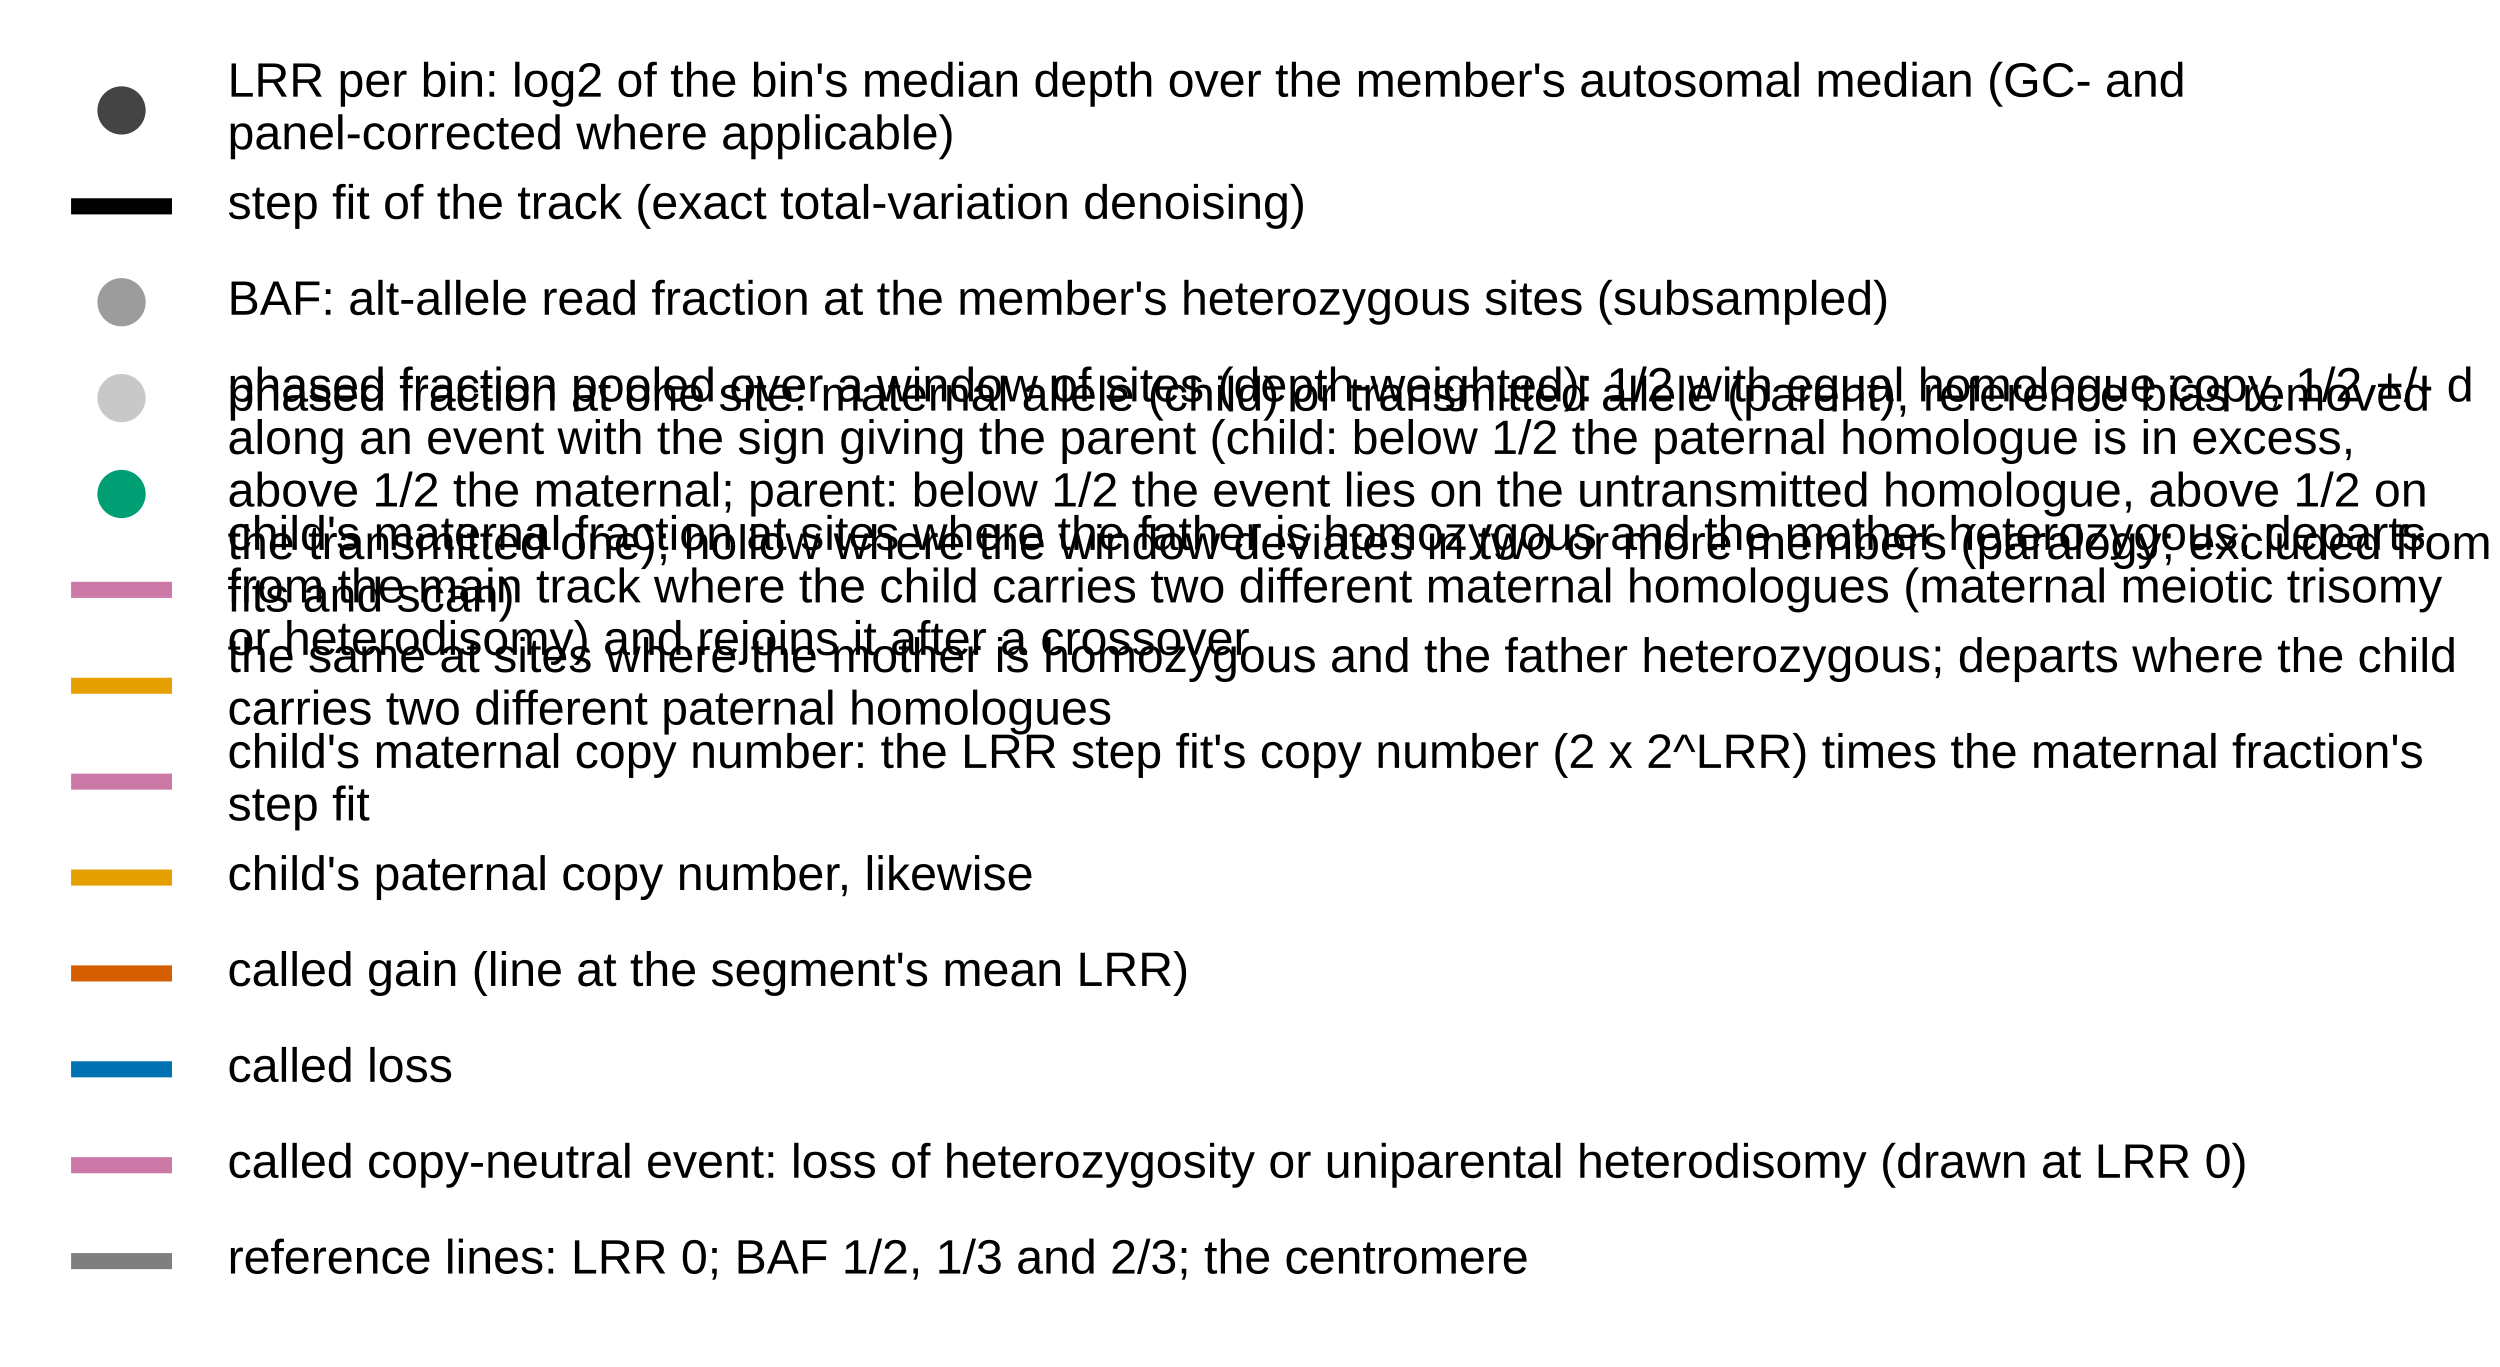
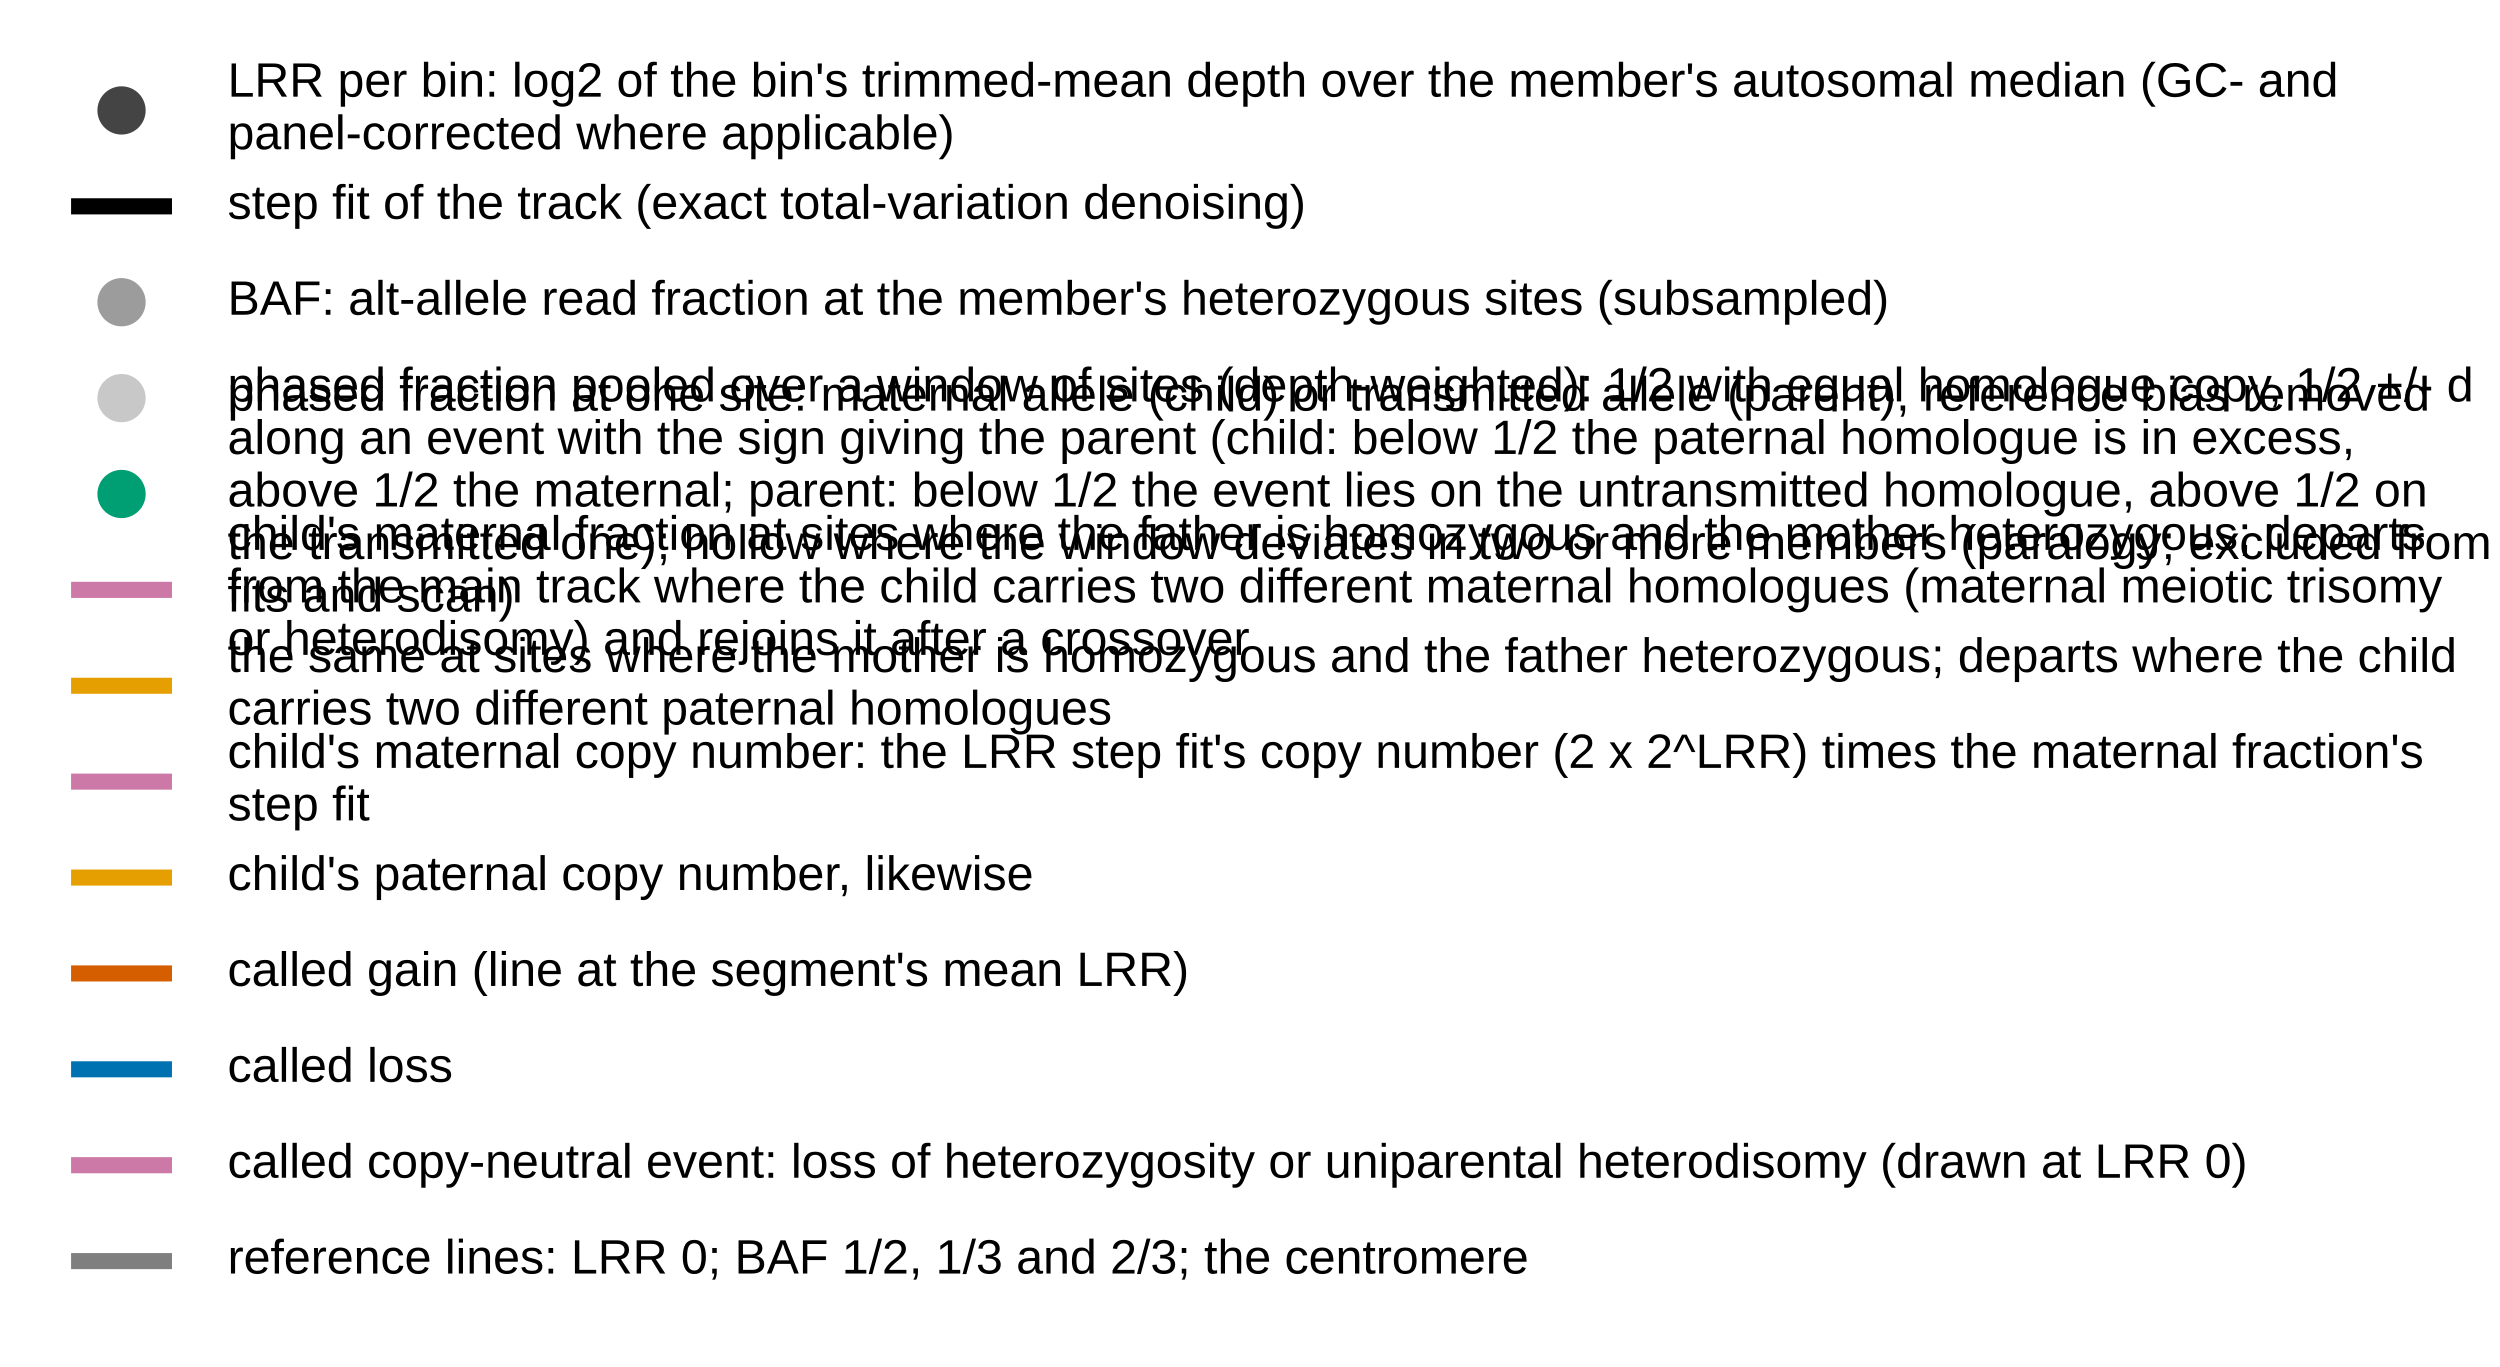
<svg xmlns="http://www.w3.org/2000/svg" xmlns:xlink="http://www.w3.org/1999/xlink" width="310.803pt" height="169.94pt" viewBox="0 0 310.803 169.94" version="1.1">
  <defs>
    <style type="text/css">*{stroke-linejoin: round; stroke-linecap: butt}</style>
  </defs>
  <g id="figure_1">
    <g id="patch_1">
      <path d="M 0 169.94  L 310.803 169.94  L 310.803 0  L 0 0  L 0 169.94  z " style="fill: none" />
    </g>
    <g id="axes_1">
      <g id="line2d_1">
        <defs>
-           <path id="maab1a4c75b" d="M 0 2.5  C 0.663 2.5 1.299 2.237 1.768 1.768  C 2.237 1.299 2.5 0.663 2.5 0  C 2.5 -0.663 2.237 -1.299 1.768 -1.768  C 1.299 -2.237 0.663 -2.5 0 -2.5  C -0.663 -2.5 -1.299 -2.237 -1.768 -1.768  C -2.237 -1.299 -2.5 -0.663 -2.5 0  C -2.5 0.663 -2.237 1.299 -1.768 1.768  C -1.299 2.237 -0.663 2.5 0 2.5  z " style="stroke: #444444" />
+           <path id="m75addf27cb" d="M 0 2.5  C 0.663 2.5 1.299 2.237 1.768 1.768  C 2.237 1.299 2.5 0.663 2.5 0  C 2.5 -0.663 2.237 -1.299 1.768 -1.768  C 1.299 -2.237 0.663 -2.5 0 -2.5  C -0.663 -2.5 -1.299 -2.237 -1.768 -1.768  C -2.237 -1.299 -2.5 -0.663 -2.5 0  C -2.5 0.663 -2.237 1.299 -1.768 1.768  C -1.299 2.237 -0.663 2.5 0 2.5  z " style="stroke: #444444" />
        </defs>
-         <g clip-path="url(#pefbdbb4f0a)">
-           <use xlink:href="#maab1a4c75b" x="15.109" y="13.73" style="fill: #444444; stroke: #444444" />
+         <g clip-path="url(#p269f8507c4)">
+           <use xlink:href="#m75addf27cb" x="15.109" y="13.73" style="fill: #444444; stroke: #444444" />
        </g>
      </g>
      <g id="line2d_2">
-         <path d="M 9.836 25.651  L 20.381 25.651  " clip-path="url(#pefbdbb4f0a)" style="fill: none; stroke: #000000; stroke-width: 2; stroke-linecap: square" />
+         <path d="M 9.836 25.651  L 20.381 25.651  " clip-path="url(#p269f8507c4)" style="fill: none; stroke: #000000; stroke-width: 2; stroke-linecap: square" />
      </g>
      <g id="line2d_3">
        <defs>
-           <path id="mec1aa1e6bd" d="M 0 2.5  C 0.663 2.5 1.299 2.237 1.768 1.768  C 2.237 1.299 2.5 0.663 2.5 0  C 2.5 -0.663 2.237 -1.299 1.768 -1.768  C 1.299 -2.237 0.663 -2.5 0 -2.5  C -0.663 -2.5 -1.299 -2.237 -1.768 -1.768  C -2.237 -1.299 -2.5 -0.663 -2.5 0  C -2.5 0.663 -2.237 1.299 -1.768 1.768  C -1.299 2.237 -0.663 2.5 0 2.5  z " style="stroke: #9c9c9c" />
+           <path id="m96c340c5b1" d="M 0 2.5  C 0.663 2.5 1.299 2.237 1.768 1.768  C 2.237 1.299 2.5 0.663 2.5 0  C 2.5 -0.663 2.237 -1.299 1.768 -1.768  C 1.299 -2.237 0.663 -2.5 0 -2.5  C -0.663 -2.5 -1.299 -2.237 -1.768 -1.768  C -2.237 -1.299 -2.5 -0.663 -2.5 0  C -2.5 0.663 -2.237 1.299 -1.768 1.768  C -1.299 2.237 -0.663 2.5 0 2.5  z " style="stroke: #9c9c9c" />
        </defs>
-         <g clip-path="url(#pefbdbb4f0a)">
-           <use xlink:href="#mec1aa1e6bd" x="15.109" y="37.572" style="fill: #9c9c9c; stroke: #9c9c9c" />
+         <g clip-path="url(#p269f8507c4)">
+           <use xlink:href="#m96c340c5b1" x="15.109" y="37.572" style="fill: #9c9c9c; stroke: #9c9c9c" />
        </g>
      </g>
      <g id="line2d_4">
        <defs>
-           <path id="m6d5eb44611" d="M 0 2.5  C 0.663 2.5 1.299 2.237 1.768 1.768  C 2.237 1.299 2.5 0.663 2.5 0  C 2.5 -0.663 2.237 -1.299 1.768 -1.768  C 1.299 -2.237 0.663 -2.5 0 -2.5  C -0.663 -2.5 -1.299 -2.237 -1.768 -1.768  C -2.237 -1.299 -2.5 -0.663 -2.5 0  C -2.5 0.663 -2.237 1.299 -1.768 1.768  C -1.299 2.237 -0.663 2.5 0 2.5  z " style="stroke: #c8c8c8" />
+           <path id="mb838649c5f" d="M 0 2.5  C 0.663 2.5 1.299 2.237 1.768 1.768  C 2.237 1.299 2.5 0.663 2.5 0  C 2.5 -0.663 2.237 -1.299 1.768 -1.768  C 1.299 -2.237 0.663 -2.5 0 -2.5  C -0.663 -2.5 -1.299 -2.237 -1.768 -1.768  C -2.237 -1.299 -2.5 -0.663 -2.5 0  C -2.5 0.663 -2.237 1.299 -1.768 1.768  C -1.299 2.237 -0.663 2.5 0 2.5  z " style="stroke: #c8c8c8" />
        </defs>
-         <g clip-path="url(#pefbdbb4f0a)">
-           <use xlink:href="#m6d5eb44611" x="15.109" y="49.493" style="fill: #c8c8c8; stroke: #c8c8c8" />
+         <g clip-path="url(#p269f8507c4)">
+           <use xlink:href="#mb838649c5f" x="15.109" y="49.493" style="fill: #c8c8c8; stroke: #c8c8c8" />
        </g>
      </g>
      <g id="line2d_5">
        <defs>
-           <path id="mb67c7677e0" d="M 0 2.5  C 0.663 2.5 1.299 2.237 1.768 1.768  C 2.237 1.299 2.5 0.663 2.5 0  C 2.5 -0.663 2.237 -1.299 1.768 -1.768  C 1.299 -2.237 0.663 -2.5 0 -2.5  C -0.663 -2.5 -1.299 -2.237 -1.768 -1.768  C -2.237 -1.299 -2.5 -0.663 -2.5 0  C -2.5 0.663 -2.237 1.299 -1.768 1.768  C -1.299 2.237 -0.663 2.5 0 2.5  z " style="stroke: #009e73" />
+           <path id="m19860d5c9d" d="M 0 2.5  C 0.663 2.5 1.299 2.237 1.768 1.768  C 2.237 1.299 2.5 0.663 2.5 0  C 2.5 -0.663 2.237 -1.299 1.768 -1.768  C 1.299 -2.237 0.663 -2.5 0 -2.5  C -0.663 -2.5 -1.299 -2.237 -1.768 -1.768  C -2.237 -1.299 -2.5 -0.663 -2.5 0  C -2.5 0.663 -2.237 1.299 -1.768 1.768  C -1.299 2.237 -0.663 2.5 0 2.5  z " style="stroke: #009e73" />
        </defs>
-         <g clip-path="url(#pefbdbb4f0a)">
-           <use xlink:href="#mb67c7677e0" x="15.109" y="61.413" style="fill: #009e73; stroke: #009e73" />
+         <g clip-path="url(#p269f8507c4)">
+           <use xlink:href="#m19860d5c9d" x="15.109" y="61.413" style="fill: #009e73; stroke: #009e73" />
        </g>
      </g>
      <g id="line2d_6">
-         <path d="M 9.836 73.334  L 20.381 73.334  " clip-path="url(#pefbdbb4f0a)" style="fill: none; stroke: #cc79a7; stroke-width: 2; stroke-linecap: square" />
+         <path d="M 9.836 73.334  L 20.381 73.334  " clip-path="url(#p269f8507c4)" style="fill: none; stroke: #cc79a7; stroke-width: 2; stroke-linecap: square" />
      </g>
      <g id="line2d_7">
-         <path d="M 9.836 85.255  L 20.381 85.255  " clip-path="url(#pefbdbb4f0a)" style="fill: none; stroke: #e69f00; stroke-width: 2; stroke-linecap: square" />
+         <path d="M 9.836 85.255  L 20.381 85.255  " clip-path="url(#p269f8507c4)" style="fill: none; stroke: #e69f00; stroke-width: 2; stroke-linecap: square" />
      </g>
      <g id="line2d_8">
-         <path d="M 9.836 97.176  L 20.381 97.176  " clip-path="url(#pefbdbb4f0a)" style="fill: none; stroke: #cc79a7; stroke-width: 2; stroke-linecap: square" />
+         <path d="M 9.836 97.176  L 20.381 97.176  " clip-path="url(#p269f8507c4)" style="fill: none; stroke: #cc79a7; stroke-width: 2; stroke-linecap: square" />
      </g>
      <g id="line2d_9">
-         <path d="M 9.836 109.097  L 20.381 109.097  " clip-path="url(#pefbdbb4f0a)" style="fill: none; stroke: #e69f00; stroke-width: 2; stroke-linecap: square" />
+         <path d="M 9.836 109.097  L 20.381 109.097  " clip-path="url(#p269f8507c4)" style="fill: none; stroke: #e69f00; stroke-width: 2; stroke-linecap: square" />
      </g>
      <g id="line2d_10">
-         <path d="M 9.836 121.017  L 20.381 121.017  " clip-path="url(#pefbdbb4f0a)" style="fill: none; stroke: #d55e00; stroke-width: 2; stroke-linecap: square" />
+         <path d="M 9.836 121.017  L 20.381 121.017  " clip-path="url(#p269f8507c4)" style="fill: none; stroke: #d55e00; stroke-width: 2; stroke-linecap: square" />
      </g>
      <g id="line2d_11">
-         <path d="M 9.836 132.938  L 20.381 132.938  " clip-path="url(#pefbdbb4f0a)" style="fill: none; stroke: #0072b2; stroke-width: 2; stroke-linecap: square" />
+         <path d="M 9.836 132.938  L 20.381 132.938  " clip-path="url(#p269f8507c4)" style="fill: none; stroke: #0072b2; stroke-width: 2; stroke-linecap: square" />
      </g>
      <g id="line2d_12">
-         <path d="M 9.836 144.859  L 20.381 144.859  " clip-path="url(#pefbdbb4f0a)" style="fill: none; stroke: #cc79a7; stroke-width: 2; stroke-linecap: square" />
+         <path d="M 9.836 144.859  L 20.381 144.859  " clip-path="url(#p269f8507c4)" style="fill: none; stroke: #cc79a7; stroke-width: 2; stroke-linecap: square" />
      </g>
      <g id="line2d_13">
-         <path d="M 9.836 156.78  L 20.381 156.78  " clip-path="url(#pefbdbb4f0a)" style="fill: none; stroke: #7f7f7f; stroke-width: 2; stroke-linecap: square" />
+         <path d="M 9.836 156.78  L 20.381 156.78  " clip-path="url(#p269f8507c4)" style="fill: none; stroke: #7f7f7f; stroke-width: 2; stroke-linecap: square" />
      </g>
      <g id="text_1">
-         <text style="font-size: 6px; font-family: 'Arial', 'Helvetica', 'DejaVu Sans', sans-serif" transform="translate(28.28976 12.01787)">LRR per bin: log2 of the bin's median depth over the member's autosomal median (GC- and</text>
+         <text style="font-size: 6px; font-family: 'Arial', 'Helvetica', 'DejaVu Sans', sans-serif" transform="translate(28.28976 12.01787)">LRR per bin: log2 of the bin's trimmed-mean depth over the member's autosomal median (GC- and</text>
        <text style="font-size: 6px; font-family: 'Arial', 'Helvetica', 'DejaVu Sans', sans-serif" transform="translate(28.28976 18.54826)">panel-corrected where applicable)</text>
      </g>
      <g id="text_2">
        <text style="font-size: 6px; font-family: 'Arial', 'Helvetica', 'DejaVu Sans', sans-serif; text-anchor: start" x="28.29" y="27.204" transform="rotate(-0 28.28976 27.20384)">step fit of the track (exact total-variation denoising)</text>
      </g>
      <g id="text_3">
        <text style="font-size: 6px; font-family: 'Arial', 'Helvetica', 'DejaVu Sans', sans-serif; text-anchor: start" x="28.29" y="39.125" transform="rotate(-0 28.28976 39.12462)">BAF: alt-allele read fraction at the member's heterozygous sites (subsampled)</text>
      </g>
      <g id="text_4">
        <text style="font-size: 6px; font-family: 'Arial', 'Helvetica', 'DejaVu Sans', sans-serif; text-anchor: start" x="28.29" y="51.045" transform="rotate(-0 28.28976 51.04539)">phased fraction at one site: maternal allele (child) or transmitted allele (parent), reference bias removed</text>
      </g>
      <g id="text_5">
        <text style="font-size: 6px; font-family: 'Arial', 'Helvetica', 'DejaVu Sans', sans-serif" transform="translate(28.28976 49.90539)">phased fraction pooled over a window of sites (depth-weighted): 1/2 with equal homologue copy, 1/2 +/- d</text>
        <text style="font-size: 6px; font-family: 'Arial', 'Helvetica', 'DejaVu Sans', sans-serif" transform="translate(28.28976 56.43578)">along an event with the sign giving the parent (child: below 1/2 the paternal homologue is in excess,</text>
        <text style="font-size: 6px; font-family: 'Arial', 'Helvetica', 'DejaVu Sans', sans-serif" transform="translate(28.28976 62.96617)">above 1/2 the maternal; parent: below 1/2 the event lies on the untransmitted homologue, above 1/2 on</text>
        <text style="font-size: 6px; font-family: 'Arial', 'Helvetica', 'DejaVu Sans', sans-serif" transform="translate(28.28976 69.49656)">the transmitted one); hollow where the window deviates in two or more members (paralogy; excluded from</text>
        <text style="font-size: 6px; font-family: 'Arial', 'Helvetica', 'DejaVu Sans', sans-serif" transform="translate(28.28976 76.02695)">fits and scan)</text>
      </g>
      <g id="text_6">
        <text style="font-size: 6px; font-family: 'Arial', 'Helvetica', 'DejaVu Sans', sans-serif" transform="translate(28.28976 68.35655)">child's maternal fraction at sites where the father is homozygous and the mother heterozygous; departs</text>
        <text style="font-size: 6px; font-family: 'Arial', 'Helvetica', 'DejaVu Sans', sans-serif" transform="translate(28.28976 74.88694)">from the main track where the child carries two different maternal homologues (maternal meiotic trisomy</text>
        <text style="font-size: 6px; font-family: 'Arial', 'Helvetica', 'DejaVu Sans', sans-serif" transform="translate(28.28976 81.41733)">or heterodisomy) and rejoins it after a crossover</text>
      </g>
      <g id="text_7">
        <text style="font-size: 6px; font-family: 'Arial', 'Helvetica', 'DejaVu Sans', sans-serif" transform="translate(28.28976 83.54252)">the same at sites where the mother is homozygous and the father heterozygous; departs where the child</text>
        <text style="font-size: 6px; font-family: 'Arial', 'Helvetica', 'DejaVu Sans', sans-serif" transform="translate(28.28976 90.07291)">carries two different paternal homologues</text>
      </g>
      <g id="text_8">
        <text style="font-size: 6px; font-family: 'Arial', 'Helvetica', 'DejaVu Sans', sans-serif" transform="translate(28.28976 95.46336)">child's maternal copy number: the LRR step fit's copy number (2 x 2^LRR) times the maternal fraction's</text>
        <text style="font-size: 6px; font-family: 'Arial', 'Helvetica', 'DejaVu Sans', sans-serif" transform="translate(28.28976 101.9937)">step fit</text>
      </g>
      <g id="text_9">
        <text style="font-size: 6px; font-family: 'Arial', 'Helvetica', 'DejaVu Sans', sans-serif; text-anchor: start" x="28.29" y="110.649" transform="rotate(-0 28.28976 110.6493)">child's paternal copy number, likewise</text>
      </g>
      <g id="text_10">
        <text style="font-size: 6px; font-family: 'Arial', 'Helvetica', 'DejaVu Sans', sans-serif; text-anchor: start" x="28.29" y="122.57" transform="rotate(-0 28.28976 122.57)">called gain (line at the segment's mean LRR)</text>
      </g>
      <g id="text_11">
        <text style="font-size: 6px; font-family: 'Arial', 'Helvetica', 'DejaVu Sans', sans-serif; text-anchor: start" x="28.29" y="134.491" transform="rotate(-0 28.28976 134.4909)">called loss</text>
      </g>
      <g id="text_12">
        <text style="font-size: 6px; font-family: 'Arial', 'Helvetica', 'DejaVu Sans', sans-serif; text-anchor: start" x="28.29" y="146.412" transform="rotate(-0 28.28976 146.4116)">called copy-neutral event: loss of heterozygosity or uniparental heterodisomy (drawn at LRR 0)</text>
      </g>
      <g id="text_13">
        <text style="font-size: 6px; font-family: 'Arial', 'Helvetica', 'DejaVu Sans', sans-serif; text-anchor: start" x="28.29" y="158.332" transform="rotate(-0 28.28976 158.3324)">reference lines: LRR 0; BAF 1/2, 1/3 and 2/3; the centromere</text>
      </g>
    </g>
  </g>
  <defs>
-     <clipPath id="pefbdbb4f0a">
+     <clipPath id="p269f8507c4">
      <rect x="7.2" y="7.77" width="263.622" height="154.97" />
    </clipPath>
  </defs>
</svg>
